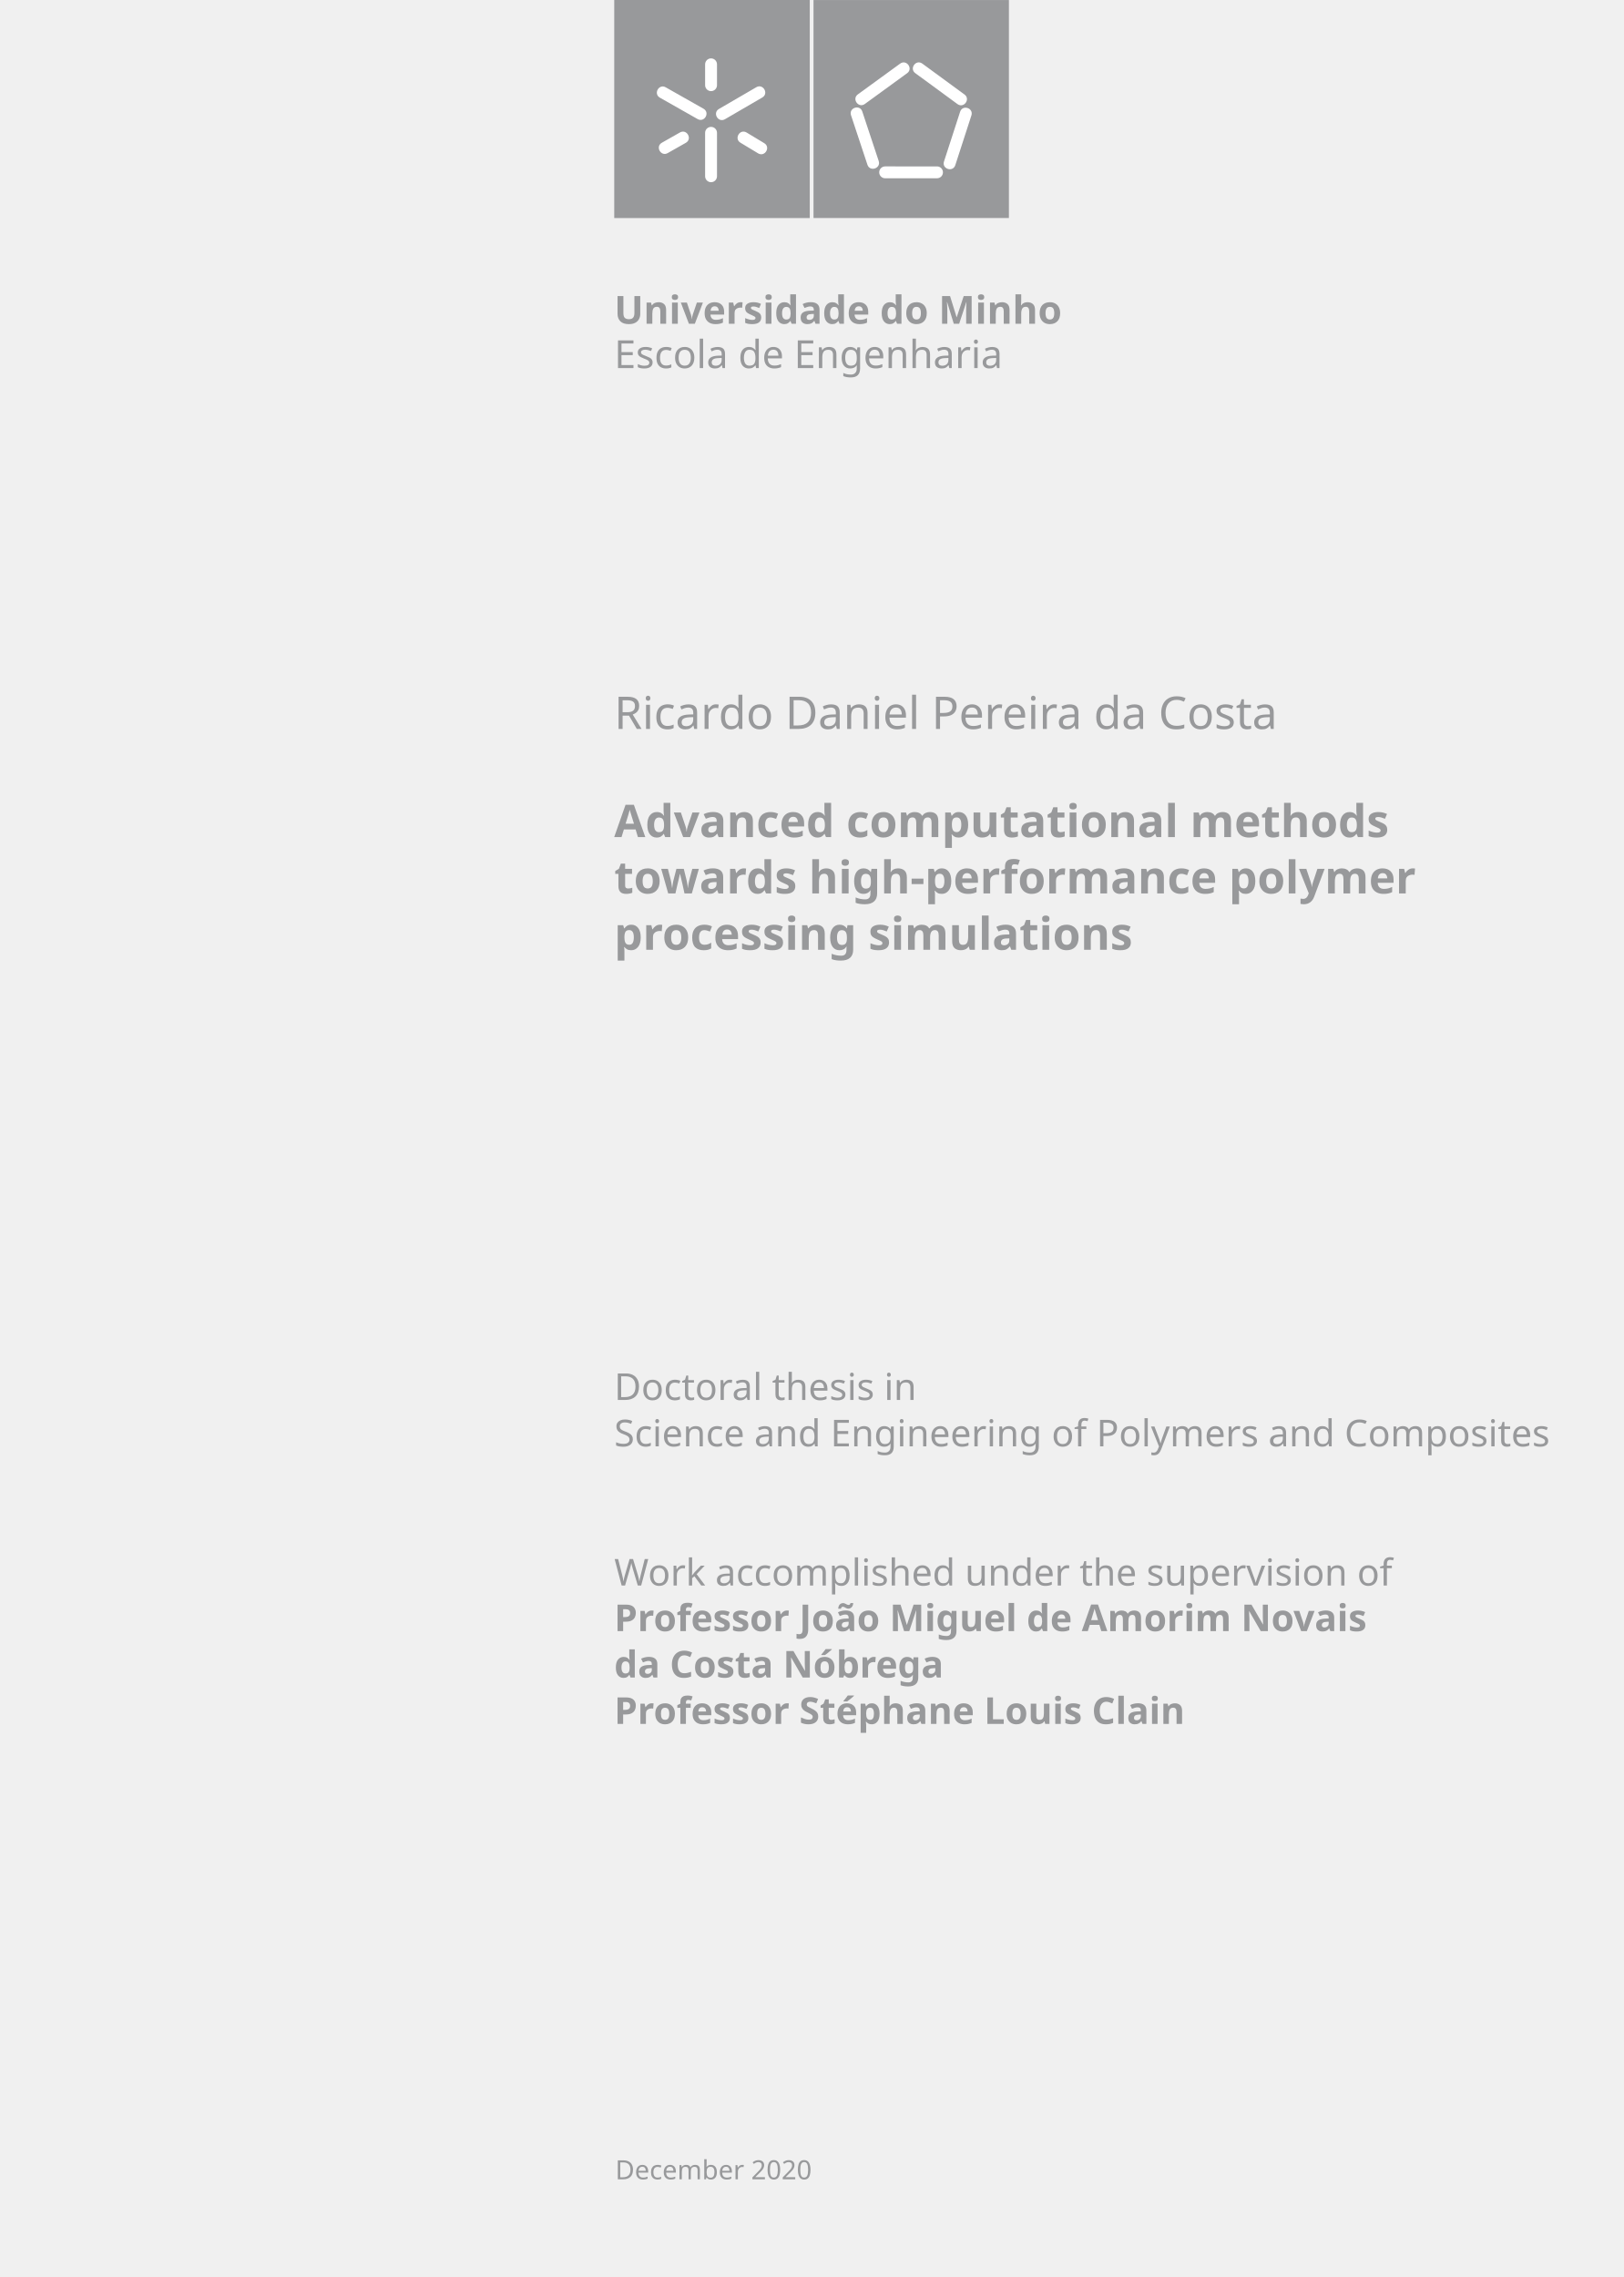
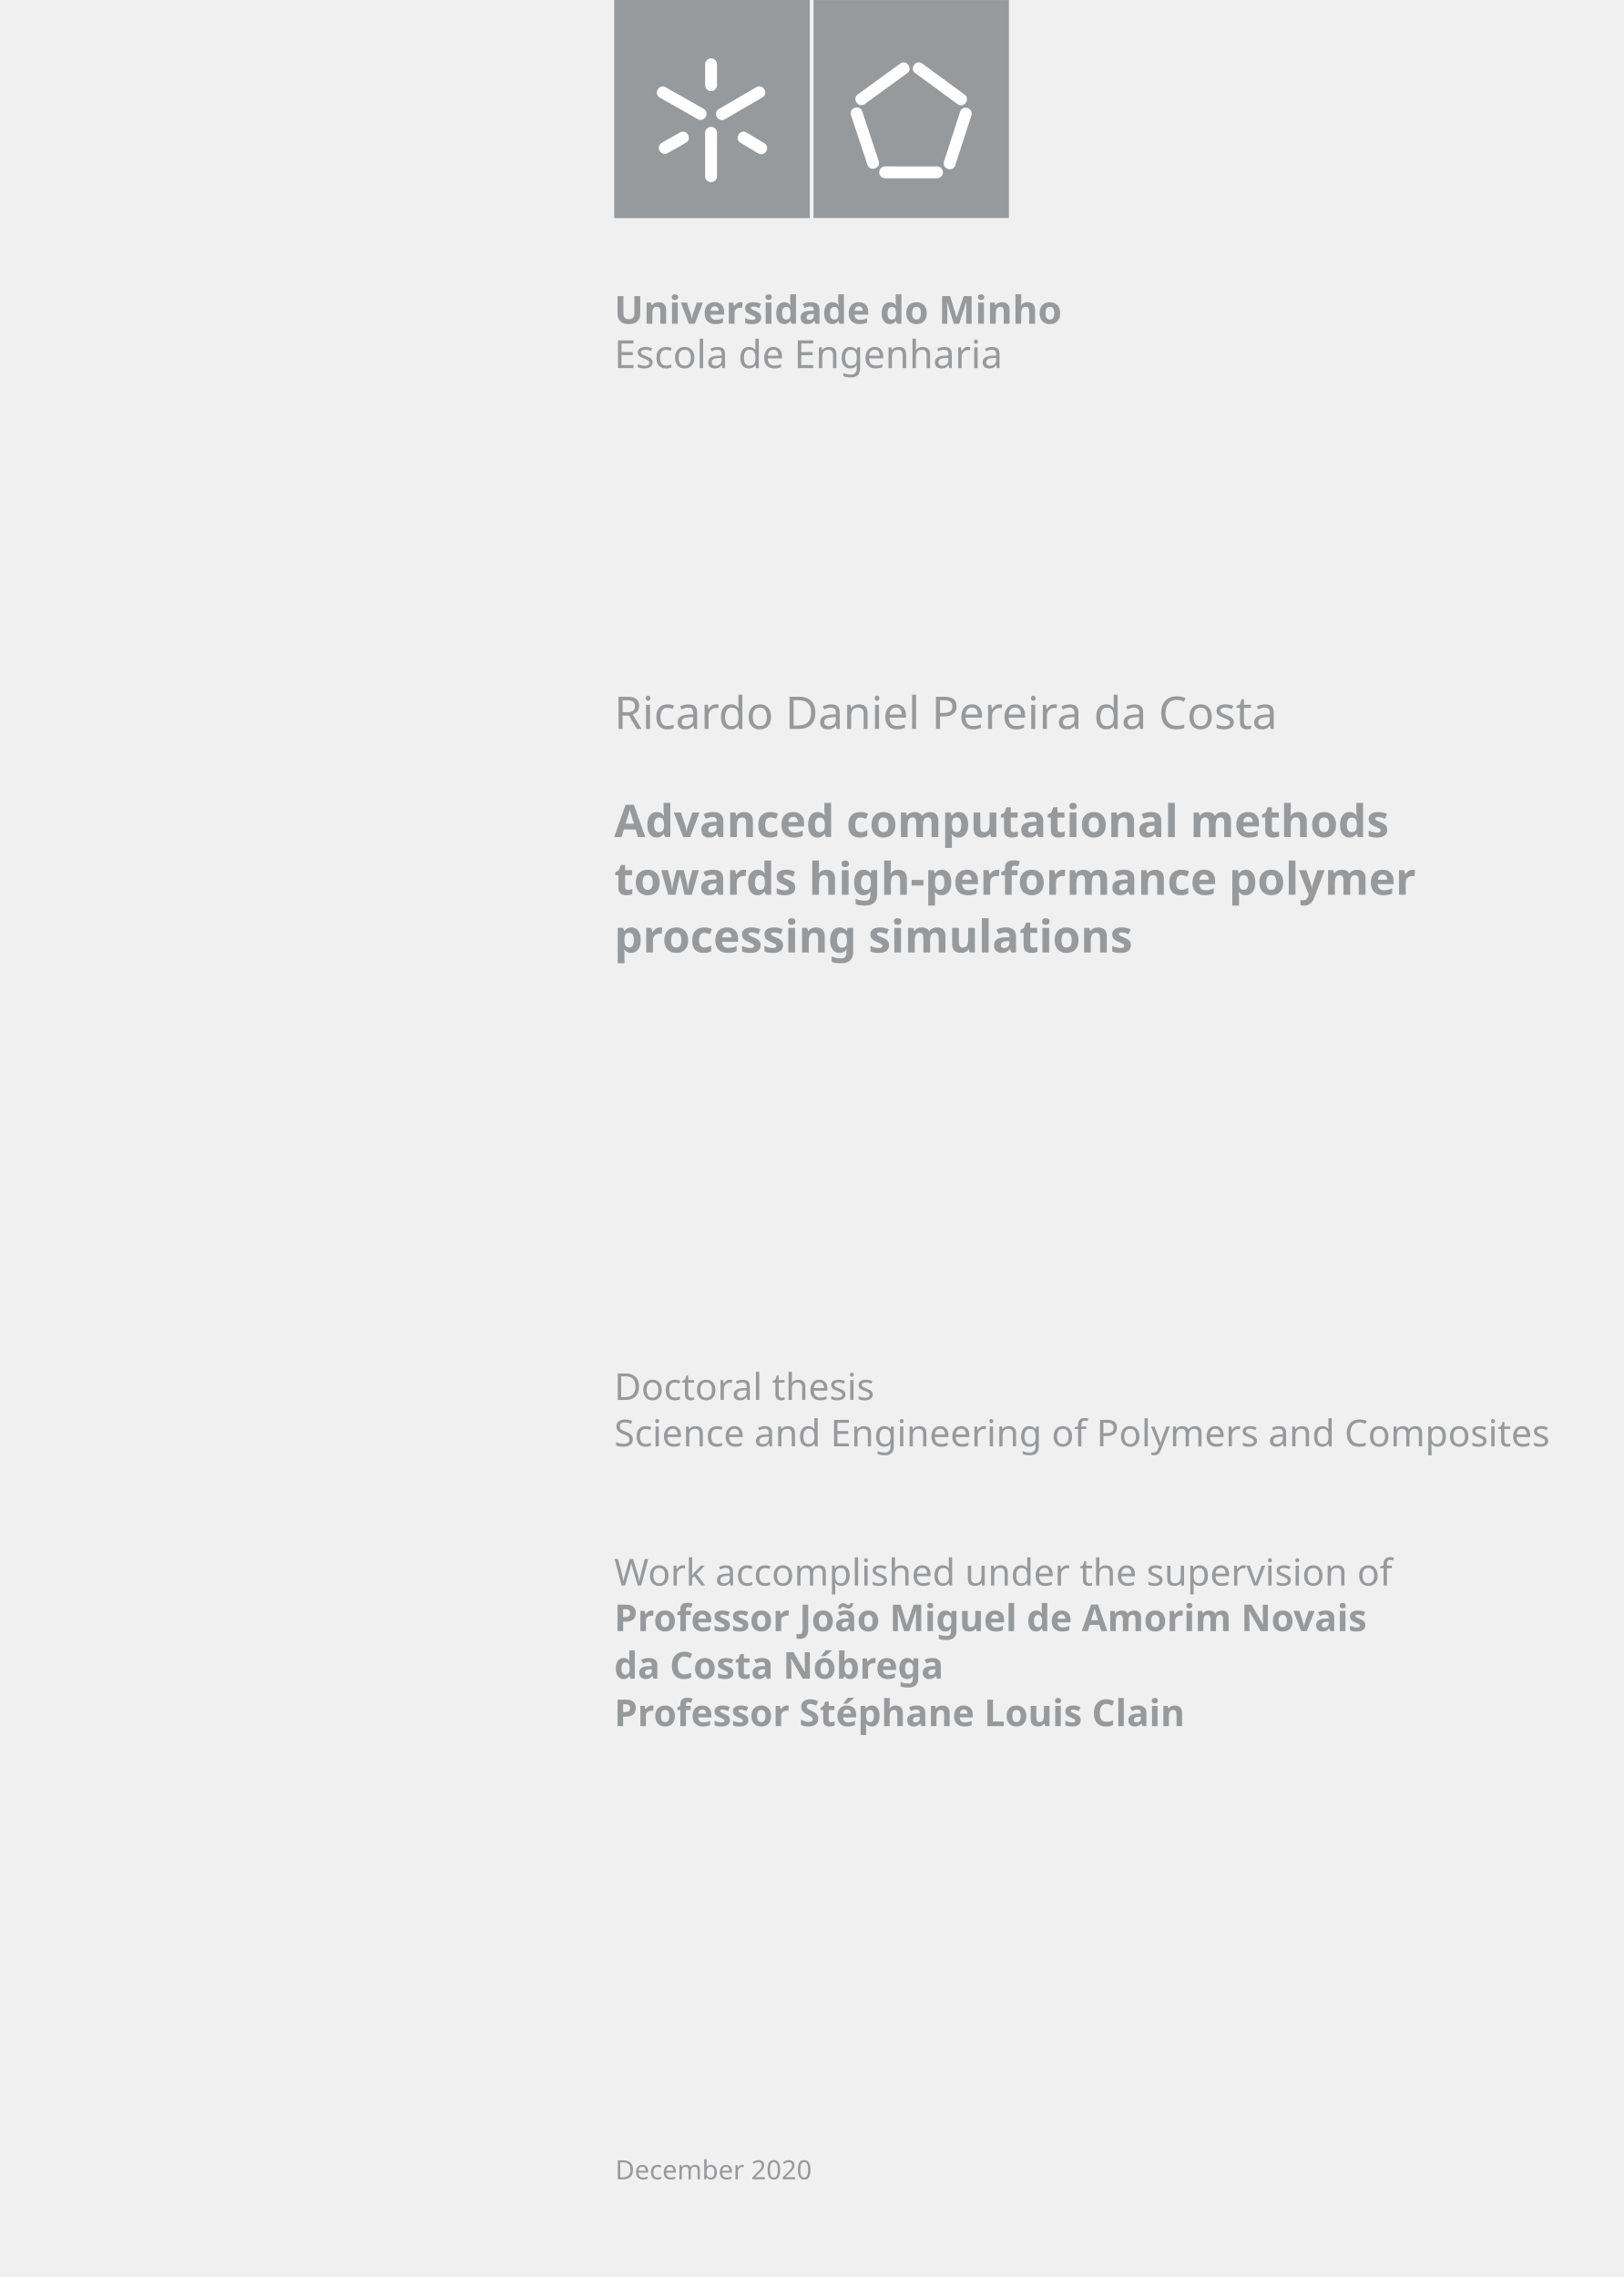
<svg xmlns="http://www.w3.org/2000/svg" id="svg2" version="1.1" xml:space="preserve" width="765.36" height="1073.623" viewBox="0 0 765.36 1073.623">
  <defs id="defs6">
    <clipPath clipPathUnits="userSpaceOnUse" id="clipPath44">
      <path d="m 0,858.898 612.288,0 L 612.288,0 0,0 0,858.898 Z" id="path46" />
    </clipPath>
    <clipPath clipPathUnits="userSpaceOnUse" id="clipPath68">
      <path d="m 0,858.898 612.288,0 L 612.288,0 0,0 0,858.898 Z" id="path70" />
    </clipPath>
  </defs>
  <g id="g10" transform="matrix(1.25,0,0,-1.25,0,1073.622)">
-     <text transform="matrix(1,0,0,-1,231.6709,583.9385)" style="font-variant:normal;font-weight:normal;font-stretch:normal;font-size:17px;font-family:NewsGotT;-inkscape-font-specification:NewsGotT-Reg;writing-mode:lr-tb;fill:#98999b;fill-opacity:1;fill-rule:nonzero;stroke:none" id="text12">
-       <tspan x="0" y="0" id="tspan14">Ricardo Daniel Pereira da Costa</tspan>
+     <text transform="matrix(1,0,0,-1,231.6709,583.9385)" style="font-variant:normal;font-weight:normal;font-stretch:normal;line-height:0%;font-family:NewsGotT;-inkscape-font-specification:NewsGotT-Reg;writing-mode:lr-tb;fill:#98999b;fill-opacity:1;fill-rule:nonzero;stroke:none" id="text12" y="0">
+       <tspan x="0" y="0" id="tspan14" style="font-size:17px;line-height:1.25">Ricardo Daniel Pereira da Costa</tspan>
    </text>
-     <text transform="matrix(1,0,0,-1,231.6709,543.1385)" style="font-variant:normal;font-weight:bold;font-stretch:normal;font-size:17px;font-family:NewsGotT;-inkscape-font-specification:NewsGotT-Bol;writing-mode:lr-tb;fill:#98999b;fill-opacity:1;fill-rule:nonzero;stroke:none" id="text16">
-       <tspan id="tspan22" x="0" y="0">Advanced computational methods</tspan>
-       <tspan x="0" y="21.25" id="tspan3411">towards high-performance polymer</tspan>
-       <tspan x="0" y="42.5" id="tspan3415">processing simulations</tspan>
+     <text transform="matrix(1,0,0,-1,231.6709,543.1385)" style="font-variant:normal;font-weight:bold;font-stretch:normal;line-height:0%;font-family:NewsGotT;-inkscape-font-specification:NewsGotT-Bol;writing-mode:lr-tb;fill:#98999b;fill-opacity:1;fill-rule:nonzero;stroke:none" id="text16" y="0">
+       <tspan id="tspan22" x="0" y="0" style="font-size:17px;line-height:1.25">Advanced computational methods</tspan>
+       <tspan x="0" y="21.761" id="tspan3411" style="font-size:17px;line-height:1.25">towards high-performance polymer</tspan>
+       <tspan x="0" y="43.522" id="tspan3415" style="font-size:17px;line-height:1.25">processing simulations</tspan>
    </text>
-     <text transform="matrix(1,0,0,-1,231.6709,330.8208)" style="font-variant:normal;font-weight:normal;font-stretch:normal;font-size:14px;font-family:NewsGotT;-inkscape-font-specification:NewsGotT-Reg;writing-mode:lr-tb;fill:#98999b;fill-opacity:1;fill-rule:nonzero;stroke:none" id="text24">
-       <tspan x="0" y="0" id="tspan26">Doctoral thesis in</tspan>
-       <tspan x="0" y="17.5" id="tspan30">Science and Engineering of Polymers and Composites</tspan>
-       <tspan x="0" y="35" id="tspan3374" />
-       <tspan id="tspan32" y="52.5" x="0" />
-       <tspan y="70" x="0" id="tspan3423">Work accomplished under the supervision of</tspan>
+     <text transform="matrix(1,0,0,-1,231.6709,330.8208)" style="font-variant:normal;font-weight:normal;font-stretch:normal;line-height:0%;font-family:NewsGotT;-inkscape-font-specification:NewsGotT-Reg;writing-mode:lr-tb;fill:#98999b;fill-opacity:1;fill-rule:nonzero;stroke:none" id="text24" y="0">
+       <tspan x="0" y="0" id="tspan30" style="font-size:14px;line-height:1.25">Doctoral thesis</tspan>
+       <tspan x="0" y="17.5" style="font-size:14px;line-height:1.25" id="tspan43435">Science and Engineering of Polymers and Composites</tspan>
+       <tspan x="0" y="35" id="tspan3374" style="font-size:14px;line-height:1.25"> </tspan>
+       <tspan id="tspan32" y="52.5" x="0" style="font-size:14px;line-height:1.25"> </tspan>
+       <tspan y="70" x="0" id="tspan3423" style="font-size:14px;line-height:1.25">Work accomplished under the supervision of</tspan>
    </text>
-     <text transform="scale(1,-1)" style="font-variant:normal;font-weight:bold;font-stretch:normal;font-size:14px;font-family:NewsGotT;-inkscape-font-specification:NewsGotT-Bol;writing-mode:lr-tb;fill:#98999b;fill-opacity:1;fill-rule:nonzero;stroke:none" id="text34" x="231.671" y="-243.621">
-       <tspan x="231.671" y="-243.621" id="tspan36">Professor João Miguel de Amorim Novais</tspan>
-       <tspan x="231.671" y="-226.121" id="tspan3425">da Costa Nóbrega</tspan>
-       <tspan x="231.671" y="-208.621" id="tspan3427">Professor Stéphane Louis Clain</tspan>
+     <text transform="scale(1,-1)" style="font-variant:normal;font-weight:bold;font-stretch:normal;line-height:0%;font-family:NewsGotT;-inkscape-font-specification:NewsGotT-Bol;writing-mode:lr-tb;fill:#98999b;fill-opacity:1;fill-rule:nonzero;stroke:none" id="text34" x="231.671" y="-243.621">
+       <tspan x="231.671" y="-243.621" id="tspan36" style="font-size:14px;line-height:1.25">Professor João Miguel de Amorim Novais</tspan>
+       <tspan x="231.671" y="-225.7" id="tspan3425" style="font-size:14px;line-height:1.25">da Costa Nóbrega</tspan>
+       <tspan x="231.671" y="-207.779" id="tspan3427" style="font-size:14px;line-height:1.25">Professor Stéphane Louis Clain</tspan>
    </text>
    <path d="m 231.689,776.647 73.747,0 0,82.251 -73.747,0 0,-82.251 z" style="fill:#98999b;fill-opacity:1;fill-rule:nonzero;stroke:none" id="path38" />
    <g id="g40">
      <g id="g42" clip-path="url(#clipPath44)">
        <g id="g48" transform="translate(287.5284,822.121)">
          <path d="m 0,0 -14.084,-8.199 c -2.557,-1.476 -4.805,2.407 -2.248,3.883 L -2.246,3.88 C 0.314,5.358 2.555,1.475 0,0 m -38.639,-0.054 14.24,-8.074 c 2.554,-1.475 4.797,2.411 2.236,3.89 l -14.241,8.071 c -2.556,1.475 -4.793,-2.41 -2.235,-3.887 m 17.077,-29.655 -0.002,16.38 c 0,1.241 1.007,2.243 2.244,2.243 1.239,0 2.242,-1.004 2.242,-2.243 l -0.002,-16.38 c 0,-1.237 -1,-2.243 -2.24,-2.243 -1.239,0 -2.242,1.004 -2.242,2.243 m -14.096,8.75 6.84,3.878 c 2.559,1.478 0.314,5.364 -2.241,3.888 l -6.838,-3.882 c -2.556,-1.477 -0.319,-5.361 2.239,-3.884 m 34.12,-0.128 -6.66,4.017 c -2.556,1.475 -0.308,5.358 2.251,3.881 l 6.657,-4.02 c 2.554,-1.475 0.313,-5.356 -2.248,-3.878 m -17.784,35.838 c -1.24,0 -2.24,-1.005 -2.24,-2.242 l -0.002,-7.864 c 0,-1.238 1.003,-2.243 2.242,-2.243 1.237,0 2.244,1.003 2.244,2.243 l -0.002,7.864 c 0,1.238 -1.003,2.242 -2.242,2.242" style="fill:#ffffff;fill-opacity:1;fill-rule:nonzero;stroke:none" id="path50" />
        </g>
      </g>
    </g>
-     <text transform="matrix(1,0,0,-1,231.6875,736.7769)" style="font-variant:normal;font-weight:bold;font-stretch:normal;font-size:14.622px;font-family:NewsGotT;-inkscape-font-specification:NewsGotT-Bol;writing-mode:lr-tb;fill:#98999b;fill-opacity:1;fill-rule:nonzero;stroke:none" id="text52">
-       <tspan x="0 8.846 16.509 20.164 26.554 33.88 39.597 46.002 49.657 57.276 64.777 72.395 79.721 83.376 90.995 98.467 102.122 114.449 118.104 125.766 133.399" y="0" id="tspan54">Universidade do Minho</tspan>
+     <text transform="matrix(1,0,0,-1,231.6875,736.7769)" style="font-variant:normal;font-weight:bold;font-stretch:normal;line-height:0%;font-family:NewsGotT;-inkscape-font-specification:NewsGotT-Bol;writing-mode:lr-tb;fill:#98999b;fill-opacity:1;fill-rule:nonzero;stroke:none" id="text52" y="0">
+       <tspan x="0 8.846 16.509 20.164 26.554 33.88 39.597 46.002 49.657 57.276 64.777 72.395 79.721 83.376 90.995 98.467 102.122 114.449 118.104 125.766 133.399" y="0" id="tspan54" style="font-size:14.622px;line-height:1.25">Universidade do Minho</tspan>
    </text>
-     <text transform="matrix(1,0,0,-1,231.6875,720.049)" style="font-variant:normal;font-weight:normal;font-stretch:normal;font-size:14.622px;font-family:NewsGotTLig;-inkscape-font-specification:NewsGotT-Lig;writing-mode:lr-tb;fill:#98999b;fill-opacity:1;fill-rule:nonzero;stroke:none" id="text56">
-       <tspan x="0 6.931 12.414 18.278 24.595 27.307 33.653 37.309 43.977 50.001 53.657 60.588 67.285 73.207 79.231 85.928 92.625 98.964 102.919 105.631" y="0" id="tspan58">Escola de Engenharia</tspan>
+     <text transform="matrix(1,0,0,-1,231.6875,720.049)" style="font-variant:normal;font-weight:normal;font-stretch:normal;line-height:0%;font-family:NewsGotTLig;-inkscape-font-specification:NewsGotT-Lig;writing-mode:lr-tb;fill:#98999b;fill-opacity:1;fill-rule:nonzero;stroke:none" id="text56" y="0">
+       <tspan x="0 6.931 12.414 18.278 24.595 27.307 33.653 37.309 43.977 50.001 53.657 60.588 67.285 73.207 79.231 85.928 92.625 98.964 102.919 105.631" y="0" id="tspan58" style="font-size:14.622px;line-height:1.25">Escola de Engenharia</tspan>
    </text>
-     <text transform="matrix(1,0,0,-1,232.0732,36.8496)" style="font-variant:normal;font-weight:normal;font-stretch:normal;font-size:10px;font-family:NewsGotT;-inkscape-font-specification:NewsGotT-Reg;writing-mode:lr-tb;fill:#98999b;fill-opacity:1;fill-rule:nonzero;stroke:none" id="text60">
-       <tspan id="tspan62" x="0" y="0">December 2020</tspan>
+     <text transform="matrix(1,0,0,-1,232.0732,36.8496)" style="font-variant:normal;font-weight:normal;font-stretch:normal;line-height:0%;font-family:NewsGotT;-inkscape-font-specification:NewsGotT-Reg;writing-mode:lr-tb;fill:#98999b;fill-opacity:1;fill-rule:nonzero;stroke:none" id="text60" y="0">
+       <tspan id="tspan62" x="0" y="0" style="font-size:10px;line-height:1.25">December 2020</tspan>
    </text>
    <g id="g64">
      <g id="g66" clip-path="url(#clipPath68)">
        <path d="m 306.853,776.659 73.701,0 0,82.228 -73.701,0 0,-82.228 z" style="fill:#98999b;fill-opacity:1;fill-rule:nonzero;stroke:none" id="path72" />
        <g id="g74" transform="translate(353.4375,791.6517)">
          <path d="m 0,0 -19.562,-0.002 c -1.239,0 -2.239,1.006 -2.239,2.24 0,1.238 1.002,2.24 2.239,2.24 L 0,4.476 C 1.234,4.476 2.238,3.477 2.238,2.238 2.238,1.002 1.236,0 0,0 M 8.715,25.083 2.636,6.333 C 1.724,3.527 5.985,2.147 6.896,4.948 L 12.971,23.7 c 0.911,2.802 -3.345,4.188 -4.256,1.383 M -5.55,43.259 10.361,31.602 C 12.744,29.87 10.113,26.246 7.727,27.979 l -15.91,11.66 c -2.385,1.733 0.248,5.352 2.633,3.62 M -26.25,5.116 c 0.911,-2.8 5.172,-1.419 4.26,1.387 l -6.195,18.669 c -0.911,2.805 -5.166,1.417 -4.255,-1.385 l 6.19,-18.671 z m 12.347,38.135 c 2.383,1.732 5.016,-1.887 2.631,-3.62 l -15.95,-11.605 c -2.385,-1.733 -5.016,1.892 -2.632,3.624 l 15.951,11.601 z" style="fill:#ffffff;fill-opacity:1;fill-rule:nonzero;stroke:none" id="path76" />
        </g>
      </g>
    </g>
-     <text xml:space="preserve" style="font-style:normal;font-weight:normal;font-size:32px;line-height:125%;font-family:sans-serif;letter-spacing:0px;word-spacing:0px;fill:#000000;fill-opacity:1;stroke:none;stroke-width:1px;stroke-linecap:butt;stroke-linejoin:miter;stroke-opacity:1" x="315.89" y="-37.958" id="text3369" transform="scale(1,-1)">
-       <tspan id="tspan3371" x="315.89" y="-37.958" />
+     <text xml:space="preserve" style="font-style:normal;font-weight:normal;line-height:0%;font-family:sans-serif;letter-spacing:0px;word-spacing:0px;fill:#000000;fill-opacity:1;stroke:none;stroke-width:1px;stroke-linecap:butt;stroke-linejoin:miter;stroke-opacity:1" x="315.89" y="-37.958" id="text3369" transform="scale(1,-1)">
+       <tspan id="tspan3371" x="315.89" y="-37.958" style="font-size:32px;line-height:1.25"> </tspan>
    </text>
  </g>
</svg>
